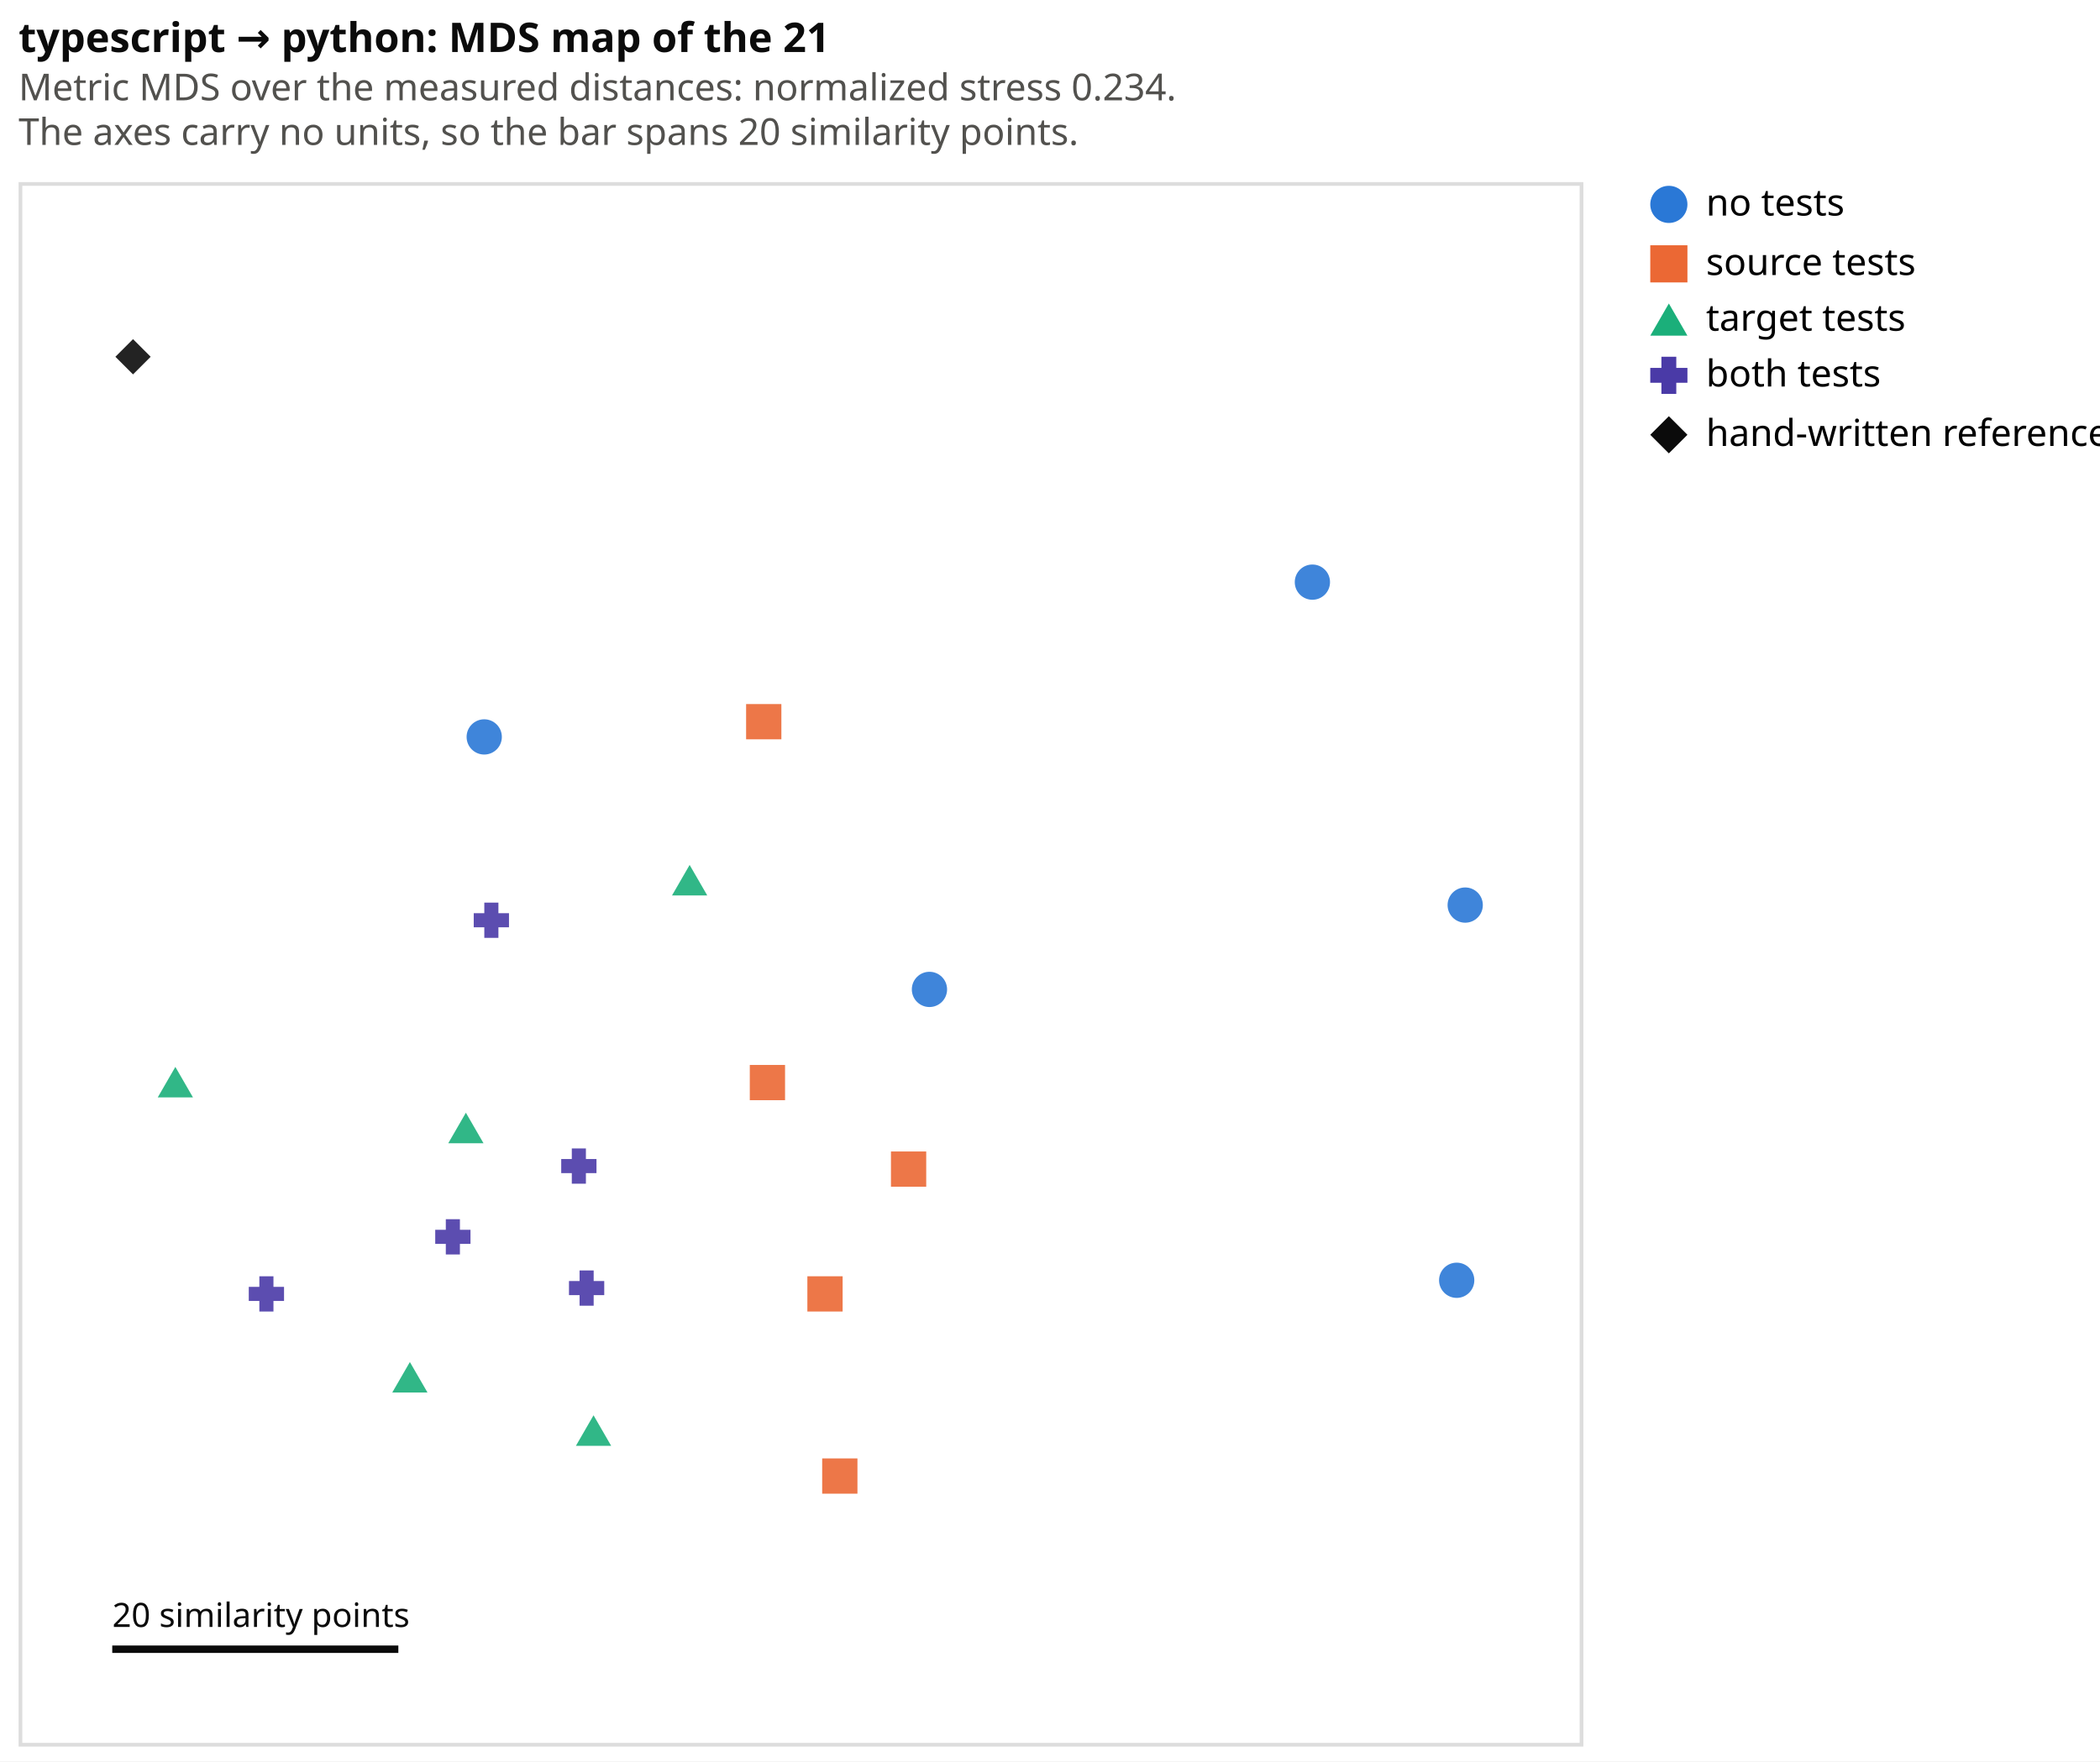
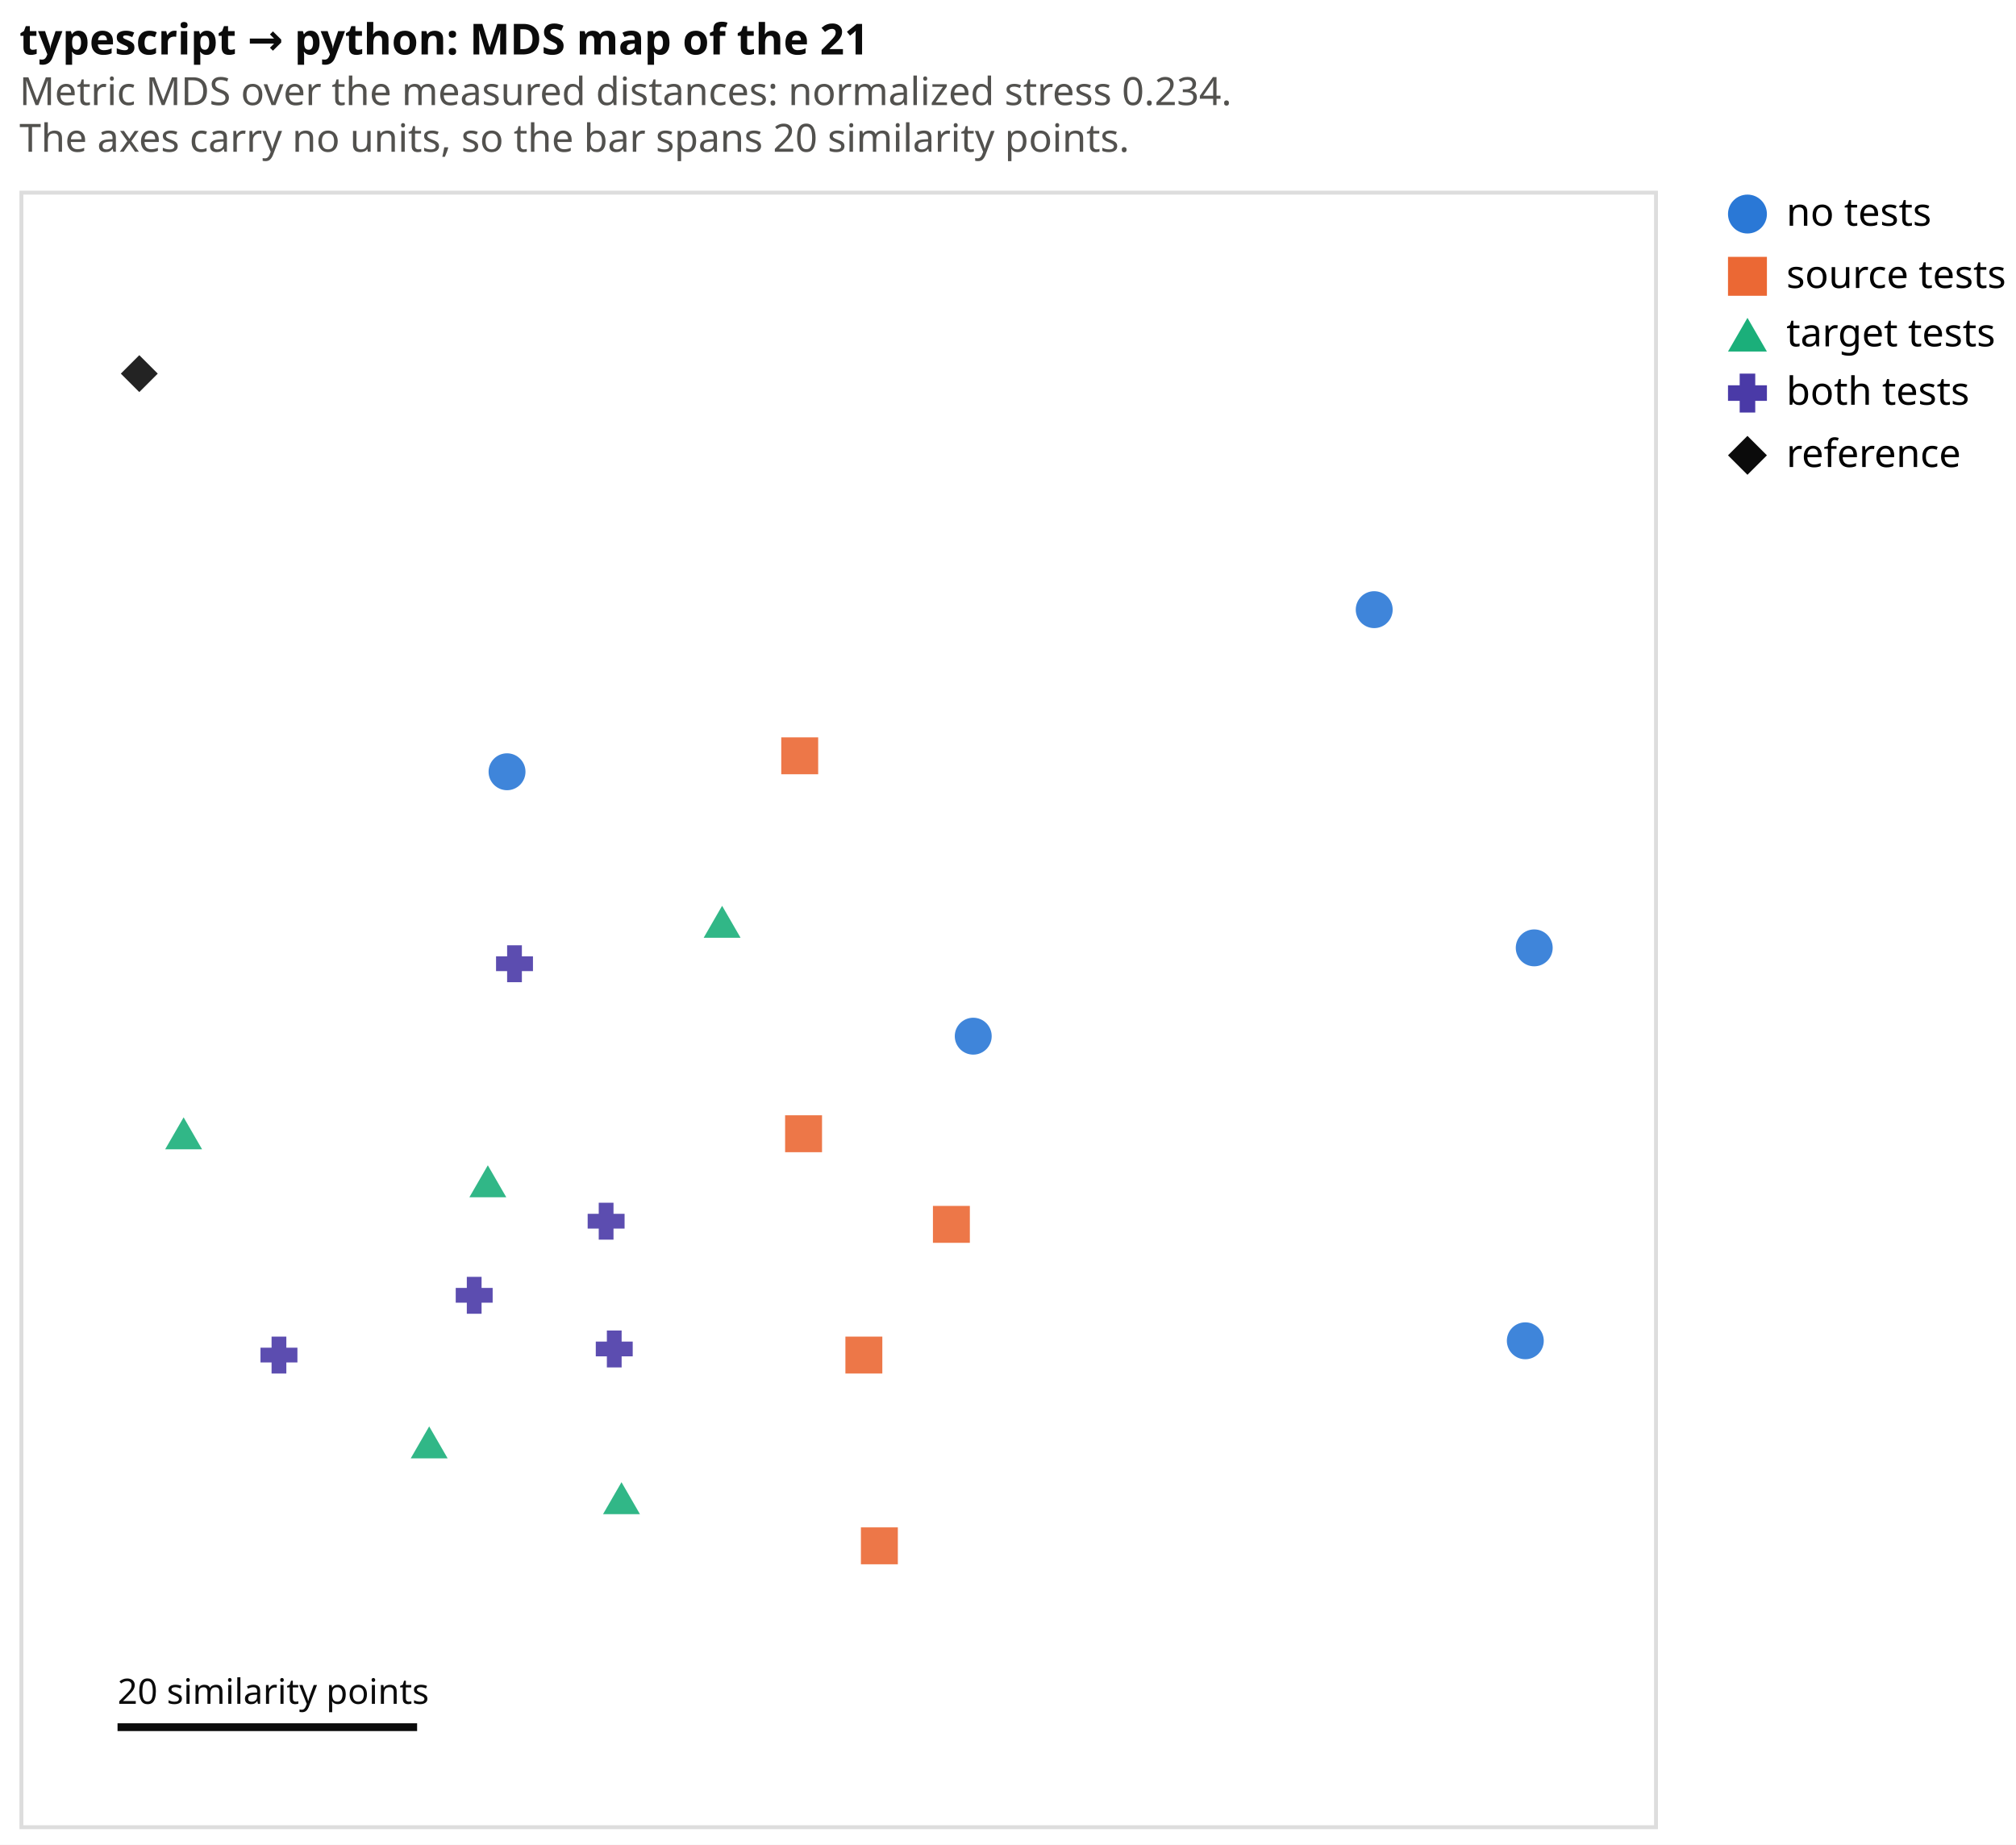
- <svg xmlns="http://www.w3.org/2000/svg" version="1.1" class="marks" width="565" height="474" viewBox="0 0 565 474">
-   <rect width="565" height="474" fill="white" />
+ <svg xmlns="http://www.w3.org/2000/svg" version="1.1" class="marks" width="518" height="474" viewBox="0 0 518 474">
+   <rect width="518" height="474" fill="white" />
  <g fill="none" stroke-miterlimit="10" transform="translate(5,49)">
    <g class="mark-group role-frame root" role="graphics-object" aria-roledescription="group mark container">
      <g transform="translate(0,0)">
        <path class="background" aria-hidden="true" d="M0.5,0.5h420v420h-420Z" stroke="#ddd" />
        <g>
          <g class="mark-group role-axis">
            <g transform="translate(0.5,420.5)">
              <path class="background" aria-hidden="true" d="M0,0h0v0h0Z" pointer-events="none" />
              <g />
              <path class="foreground" aria-hidden="true" d="" pointer-events="none" display="none" />
            </g>
          </g>
          <g class="mark-group role-axis">
            <g transform="translate(0.5,0.5)">
              <path class="background" aria-hidden="true" d="M0,0h0v0h0Z" pointer-events="none" />
              <g />
              <path class="foreground" aria-hidden="true" d="" pointer-events="none" display="none" />
            </g>
          </g>
          <g class="mark-rule role-mark layer_0_marks" role="graphics-object" aria-roledescription="rule mark container">
            <line aria-label="x: −40.7411188562; y: −40.7411188562; x2: −20.7411188562" role="graphics-symbol" aria-roledescription="rule mark" transform="translate(25.2,394.8)" x2="76.974" y2="0" stroke="#0b0b0b" stroke-width="2" />
          </g>
          <g class="mark-text role-mark layer_1_marks" role="graphics-object" aria-roledescription="text mark container">
            <text aria-label="x: −40.7411188562; y: −40.7411188562; text: 20 similarity points" role="graphics-symbol" aria-roledescription="text mark" text-anchor="start" transform="translate(25.2,388.8)" font-family="sans-serif" font-size="9px" fill="#0b0b0b">20 similarity points</text>
          </g>
          <g class="mark-symbol role-mark layer_2_marks" role="graphics-object" aria-roledescription="symbol mark container">
            <path aria-label="x: 16.3869496077; y: 5.39234915855; condition: no tests; port: 2da5a2c0; vs reference %: 33.72" role="graphics-symbol" aria-roledescription="point" transform="translate(245.0684,217.2465)" d="M4.743,0A4.743,4.743,0,1,1,-4.743,0A4.743,4.743,0,1,1,4.743,0" fill="#2a78d6" stroke-width="2" opacity="0.9" />
            <path aria-label="x: 53.8391748184; y: 11.288558845; condition: no tests; port: f8ca89ff; vs reference %: 7.51" role="graphics-symbol" aria-roledescription="point" transform="translate(389.2105,194.5538)" d="M4.743,0A4.743,4.743,0,1,1,-4.743,0A4.743,4.743,0,1,1,4.743,0" fill="#2a78d6" stroke-width="2" opacity="0.9" />
            <path aria-label="x: −14.7378461051; y: 23.0456975749; condition: no tests; port: 2d7fbef6; vs reference %: 32.69" role="graphics-symbol" aria-roledescription="point" transform="translate(125.2786,149.3042)" d="M4.743,0A4.743,4.743,0,1,1,-4.743,0A4.743,4.743,0,1,1,4.743,0" fill="#2a78d6" stroke-width="2" opacity="0.9" />
            <path aria-label="x: 53.2438557662; y: −14.9446965139; condition: no tests; port: 670261ce; vs reference %: 0.00" role="graphics-symbol" aria-roledescription="point" transform="translate(386.9193,295.5175)" d="M4.743,0A4.743,4.743,0,1,1,-4.743,0A4.743,4.743,0,1,1,4.743,0" fill="#2a78d6" stroke-width="2" opacity="0.9" />
            <path aria-label="x: 43.1564042077; y: 33.8681999373; condition: no tests; port: 8e3da990; vs reference %: 9.07" role="graphics-symbol" aria-roledescription="point" transform="translate(348.0958,107.6517)" d="M4.743,0A4.743,4.743,0,1,1,-4.743,0A4.743,4.743,0,1,1,4.743,0" fill="#2a78d6" stroke-width="2" opacity="0.9" />
            <path aria-label="x: 5.05945859175; y: −1.12144845055; condition: source tests; port: 054a84ca; vs reference %: 34.30" role="graphics-symbol" aria-roledescription="point" transform="translate(201.4723,242.3161)" d="M-4.743,-4.743h9.487v9.487h-9.487Z" fill="#eb6834" stroke-width="2" opacity="0.9" />
            <path aria-label="x: 14.9278517639; y: −7.17149057754; condition: source tests; port: 0947f229; vs reference %: 33.80" role="graphics-symbol" aria-roledescription="point" transform="translate(239.4527,265.6008)" d="M-4.743,-4.743h9.487v9.487h-9.487Z" fill="#eb6834" stroke-width="2" opacity="0.9" />
            <path aria-label="x: 4.80224499581; y: 24.1111245249; condition: source tests; port: 3f62598c; vs reference %: 32.35" role="graphics-symbol" aria-roledescription="point" transform="translate(200.4824,145.2037)" d="M-4.743,-4.743h9.487v9.487h-9.487Z" fill="#eb6834" stroke-width="2" opacity="0.9" />
            <path aria-label="x: 9.08473010017; y: −15.8972003767; condition: source tests; port: 461ef9c5; vs reference %: 32.58" role="graphics-symbol" aria-roledescription="point" transform="translate(216.9644,299.1834)" d="M-4.743,-4.743h9.487v9.487h-9.487Z" fill="#eb6834" stroke-width="2" opacity="0.9" />
            <path aria-label="x: 10.120377311; y: −28.6332904546; condition: source tests; port: 7c1544c0; vs reference %: 33.54" role="graphics-symbol" aria-roledescription="point" transform="translate(220.9503,348.2007)" d="M-4.743,-4.743h9.487v9.487h-9.487Z" fill="#eb6834" stroke-width="2" opacity="0.9" />
            <path aria-label="x: −0.378657344908; y: 13.0291667161; condition: target tests; port: fbe56704; vs reference %: 35.42" role="graphics-symbol" aria-roledescription="point" transform="translate(180.5427,187.8547)" d="M0,-4.108L-4.743,4.108L4.743,4.108Z" fill="#1baf7a" stroke-width="2" opacity="0.9" />
            <path aria-label="x: −16.0198391285; y: −4.29559547423; condition: target tests; port: f01d5496; vs reference %: 33.62" role="graphics-symbol" aria-roledescription="point" transform="translate(120.3446,254.5324)" d="M0,-4.108L-4.743,4.108L4.743,4.108Z" fill="#1baf7a" stroke-width="2" opacity="0.9" />
            <path aria-label="x: −19.9351234173; y: −21.7263864052; condition: target tests; port: 8305aa82; vs reference %: 33.68" role="graphics-symbol" aria-roledescription="point" transform="translate(105.2759,321.6181)" d="M0,-4.108L-4.743,4.108L4.743,4.108Z" fill="#1baf7a" stroke-width="2" opacity="0.9" />
            <path aria-label="x: −7.09598670419; y: −25.4517819917; condition: target tests; port: 609edff1; vs reference %: 33.43" role="graphics-symbol" aria-roledescription="point" transform="translate(154.6898,335.956)" d="M0,-4.108L-4.743,4.108L4.743,4.108Z" fill="#1baf7a" stroke-width="2" opacity="0.9" />
            <path aria-label="x: −36.3292732229; y: −1.09260759452; condition: target tests; port: 14873f98; vs reference %: 30.62" role="graphics-symbol" aria-roledescription="point" transform="translate(42.17984,242.2051)" d="M0,-4.108L-4.743,4.108L4.743,4.108Z" fill="#1baf7a" stroke-width="2" opacity="0.9" />
            <path aria-label="x: −8.12242682983; y: −6.95975380851; condition: both tests; port: 9f286468; vs reference %: 34.25" role="graphics-symbol" aria-roledescription="point" transform="translate(150.7393,264.7859)" d="M-4.743,-1.897L-4.743,1.897L-1.897,1.897L-1.897,4.743L1.897,4.743L1.897,1.897L4.743,1.897L4.743,-1.897L1.897,-1.897L1.897,-4.743L-1.897,-4.743L-1.897,-1.897Z" fill="#4a3aa7" stroke-width="2" opacity="0.9" />
            <path aria-label="x: −29.9643913803; y: −15.8977575322; condition: both tests; port: 89df6247; vs reference %: 33.37" role="graphics-symbol" aria-roledescription="point" transform="translate(66.67631,299.1855)" d="M-4.743,-1.897L-4.743,1.897L-1.897,1.897L-1.897,4.743L1.897,4.743L1.897,1.897L4.743,1.897L4.743,-1.897L1.897,-1.897L1.897,-4.743L-1.897,-4.743L-1.897,-1.897Z" fill="#4a3aa7" stroke-width="2" opacity="0.9" />
            <path aria-label="x: −16.930095498; y: −11.9073863579; condition: both tests; port: 2a16d72b; vs reference %: 33.22" role="graphics-symbol" aria-roledescription="point" transform="translate(116.8413,283.8278)" d="M-4.743,-1.897L-4.743,1.897L-1.897,1.897L-1.897,4.743L1.897,4.743L1.897,1.897L4.743,1.897L4.743,-1.897L1.897,-1.897L1.897,-4.743L-1.897,-4.743L-1.897,-1.897Z" fill="#4a3aa7" stroke-width="2" opacity="0.9" />
            <path aria-label="x: −7.57980626534; y: −15.4902994752; condition: both tests; port: 9de9fd66; vs reference %: 33.20" role="graphics-symbol" aria-roledescription="point" transform="translate(152.8277,297.6174)" d="M-4.743,-1.897L-4.743,1.897L-1.897,1.897L-1.897,4.743L1.897,4.743L1.897,1.897L4.743,1.897L4.743,-1.897L1.897,-1.897L1.897,-4.743L-1.897,-4.743L-1.897,-1.897Z" fill="#4a3aa7" stroke-width="2" opacity="0.9" />
            <path aria-label="x: −14.2388040903; y: 10.2283691053; condition: both tests; port: 089a4294; vs reference %: 36.28" role="graphics-symbol" aria-roledescription="point" transform="translate(127.1993,198.6341)" d="M-4.743,-1.897L-4.743,1.897L-1.897,1.897L-1.897,4.743L1.897,4.743L1.897,1.897L4.743,1.897L4.743,-1.897L1.897,-1.897L1.897,-4.743L-1.897,-4.743L-1.897,-1.897Z" fill="#4a3aa7" stroke-width="2" opacity="0.9" />
-             <path aria-label="x: −39.2887971759; y: 49.6262291508; condition: hand-written reference; port: hand-written reference; vs reference %: 100.00" role="graphics-symbol" aria-roledescription="point" transform="translate(30.78954,47.00387)" d="M-4.743,0L0,-4.743L4.743,0L0,4.743Z" fill="#0b0b0b" stroke-width="2" opacity="0.9" />
+             <path aria-label="x: −39.2887971759; y: 49.6262291508; condition: reference; port: reference; vs reference %: 100.00" role="graphics-symbol" aria-roledescription="point" transform="translate(30.78954,47.00387)" d="M-4.743,0L0,-4.743L4.743,0L0,4.743Z" fill="#0b0b0b" stroke-width="2" opacity="0.9" />
          </g>
-           <g class="mark-group role-legend" role="graphics-symbol" aria-roledescription="legend" aria-label="Symbol legend for shape and fill color with 5 values: no tests, source tests, target tests, both tests, hand-written reference">
+           <g class="mark-group role-legend" role="graphics-symbol" aria-roledescription="legend" aria-label="Symbol legend for shape and fill color with 5 values: no tests, source tests, target tests, both tests, reference">
            <g transform="translate(438,0)">
-               <path class="background" aria-hidden="true" d="M0,0h117v75h-117Z" pointer-events="none" />
+               <path class="background" aria-hidden="true" d="M0,0h70v75h-70Z" pointer-events="none" />
              <g>
                <g class="mark-group role-legend-entry">
                  <g transform="translate(0,0)">
                    <path class="background" aria-hidden="true" d="M0,0h0v0h0Z" pointer-events="none" />
                    <g>
                      <g class="mark-group role-scope" role="graphics-object" aria-roledescription="group mark container">
                        <g transform="translate(0,0)">
-                           <path class="background" aria-hidden="true" d="M0,0h116.054v12.5h-116.054Z" pointer-events="none" opacity="1" />
+                           <path class="background" aria-hidden="true" d="M0,0h69.911v12.5h-69.911Z" pointer-events="none" opacity="1" />
                          <g>
                            <g class="mark-symbol role-legend-symbol" pointer-events="none">
                              <path transform="translate(6,6)" d="M5,0A5,5,0,1,1,-5,0A5,5,0,1,1,5,0" fill="#2a78d6" fill-opacity="1" stroke-width="1.5" opacity="1" />
                            </g>
                            <g class="mark-text role-legend-label" pointer-events="none">
                              <text text-anchor="start" transform="translate(16,9)" font-family="sans-serif" font-size="10px" fill="#000" opacity="1">no tests</text>
                            </g>
                          </g>
                          <path class="foreground" aria-hidden="true" d="" pointer-events="none" display="none" />
                        </g>
                        <g transform="translate(0,16)">
-                           <path class="background" aria-hidden="true" d="M0,0h116.054v12.5h-116.054Z" pointer-events="none" opacity="1" />
+                           <path class="background" aria-hidden="true" d="M0,0h69.911v12.5h-69.911Z" pointer-events="none" opacity="1" />
                          <g>
                            <g class="mark-symbol role-legend-symbol" pointer-events="none">
                              <path transform="translate(6,6)" d="M-5,-5h10v10h-10Z" fill="#eb6834" fill-opacity="1" stroke-width="1.5" opacity="1" />
                            </g>
                            <g class="mark-text role-legend-label" pointer-events="none">
                              <text text-anchor="start" transform="translate(16,9)" font-family="sans-serif" font-size="10px" fill="#000" opacity="1">source tests</text>
                            </g>
                          </g>
                          <path class="foreground" aria-hidden="true" d="" pointer-events="none" display="none" />
                        </g>
                        <g transform="translate(0,31)">
-                           <path class="background" aria-hidden="true" d="M0,0h116.054v11.83h-116.054Z" pointer-events="none" opacity="1" />
+                           <path class="background" aria-hidden="true" d="M0,0h69.911v11.83h-69.911Z" pointer-events="none" opacity="1" />
                          <g>
                            <g class="mark-symbol role-legend-symbol" pointer-events="none">
                              <path transform="translate(6,6)" d="M0,-4.33L-5,4.33L5,4.33Z" fill="#1baf7a" fill-opacity="1" stroke-width="1.5" opacity="1" />
                            </g>
                            <g class="mark-text role-legend-label" pointer-events="none">
                              <text text-anchor="start" transform="translate(16,9)" font-family="sans-serif" font-size="10px" fill="#000" opacity="1">target tests</text>
                            </g>
                          </g>
                          <path class="foreground" aria-hidden="true" d="" pointer-events="none" display="none" />
                        </g>
                        <g transform="translate(0,46)">
-                           <path class="background" aria-hidden="true" d="M0,0h116.054v12.5h-116.054Z" pointer-events="none" opacity="1" />
+                           <path class="background" aria-hidden="true" d="M0,0h69.911v12.5h-69.911Z" pointer-events="none" opacity="1" />
                          <g>
                            <g class="mark-symbol role-legend-symbol" pointer-events="none">
                              <path transform="translate(6,6)" d="M-5,-2L-5,2L-2,2L-2,5L2,5L2,2L5,2L5,-2L2,-2L2,-5L-2,-5L-2,-2Z" fill="#4a3aa7" fill-opacity="1" stroke-width="1.5" opacity="1" />
                            </g>
                            <g class="mark-text role-legend-label" pointer-events="none">
                              <text text-anchor="start" transform="translate(16,9)" font-family="sans-serif" font-size="10px" fill="#000" opacity="1">both tests</text>
                            </g>
                          </g>
                          <path class="foreground" aria-hidden="true" d="" pointer-events="none" display="none" />
                        </g>
                        <g transform="translate(0,62)">
-                           <path class="background" aria-hidden="true" d="M0,0h116.054v12.5h-116.054Z" pointer-events="none" opacity="1" />
+                           <path class="background" aria-hidden="true" d="M0,0h69.911v12.5h-69.911Z" pointer-events="none" opacity="1" />
                          <g>
                            <g class="mark-symbol role-legend-symbol" pointer-events="none">
                              <path transform="translate(6,6)" d="M-5,0L0,-5L5,0L0,5Z" fill="#0b0b0b" fill-opacity="1" stroke-width="1.5" opacity="1" />
                            </g>
                            <g class="mark-text role-legend-label" pointer-events="none">
-                               <text text-anchor="start" transform="translate(16,9)" font-family="sans-serif" font-size="10px" fill="#000" opacity="1">hand-written reference</text>
+                               <text text-anchor="start" transform="translate(16,9)" font-family="sans-serif" font-size="10px" fill="#000" opacity="1">reference</text>
                            </g>
                          </g>
                          <path class="foreground" aria-hidden="true" d="" pointer-events="none" display="none" />
                        </g>
                      </g>
                    </g>
                    <path class="foreground" aria-hidden="true" d="" pointer-events="none" display="none" />
                  </g>
                </g>
              </g>
              <path class="foreground" aria-hidden="true" d="" pointer-events="none" display="none" />
            </g>
          </g>
          <g class="mark-group role-title">
            <g transform="translate(0,-44)">
              <path class="background" aria-hidden="true" d="M0,0h0v0h0Z" pointer-events="none" />
              <g>
                <g class="mark-text role-title-text" role="graphics-symbol" aria-roledescription="title" aria-label="Title text 'typescript → python: MDS map of the 21'" pointer-events="none">
                  <text text-anchor="start" transform="translate(0,9)" font-family="sans-serif" font-size="11px" font-weight="bold" fill="#0b0b0b" opacity="1">typescript → python: MDS map of the 21</text>
                </g>
                <g class="mark-text role-title-subtitle" role="graphics-symbol" aria-roledescription="subtitle" aria-label="Subtitle text 'Metric MDS over the measured distances: normalized stress 0.234. The axes carry no units, so the bar spans 20 similarity points.'" pointer-events="none">
                  <text text-anchor="start" transform="translate(0,22)" font-family="sans-serif" font-size="10px" fill="#52514e" opacity="1">
                    <tspan>Metric MDS over the measured distances: normalized stress 0.234.</tspan>
                    <tspan x="0" dy="12">The axes carry no units, so the bar spans 20 similarity points.</tspan>
                  </text>
                </g>
              </g>
              <path class="foreground" aria-hidden="true" d="" pointer-events="none" display="none" />
            </g>
          </g>
        </g>
        <path class="foreground" aria-hidden="true" d="" display="none" />
      </g>
    </g>
  </g>
</svg>
